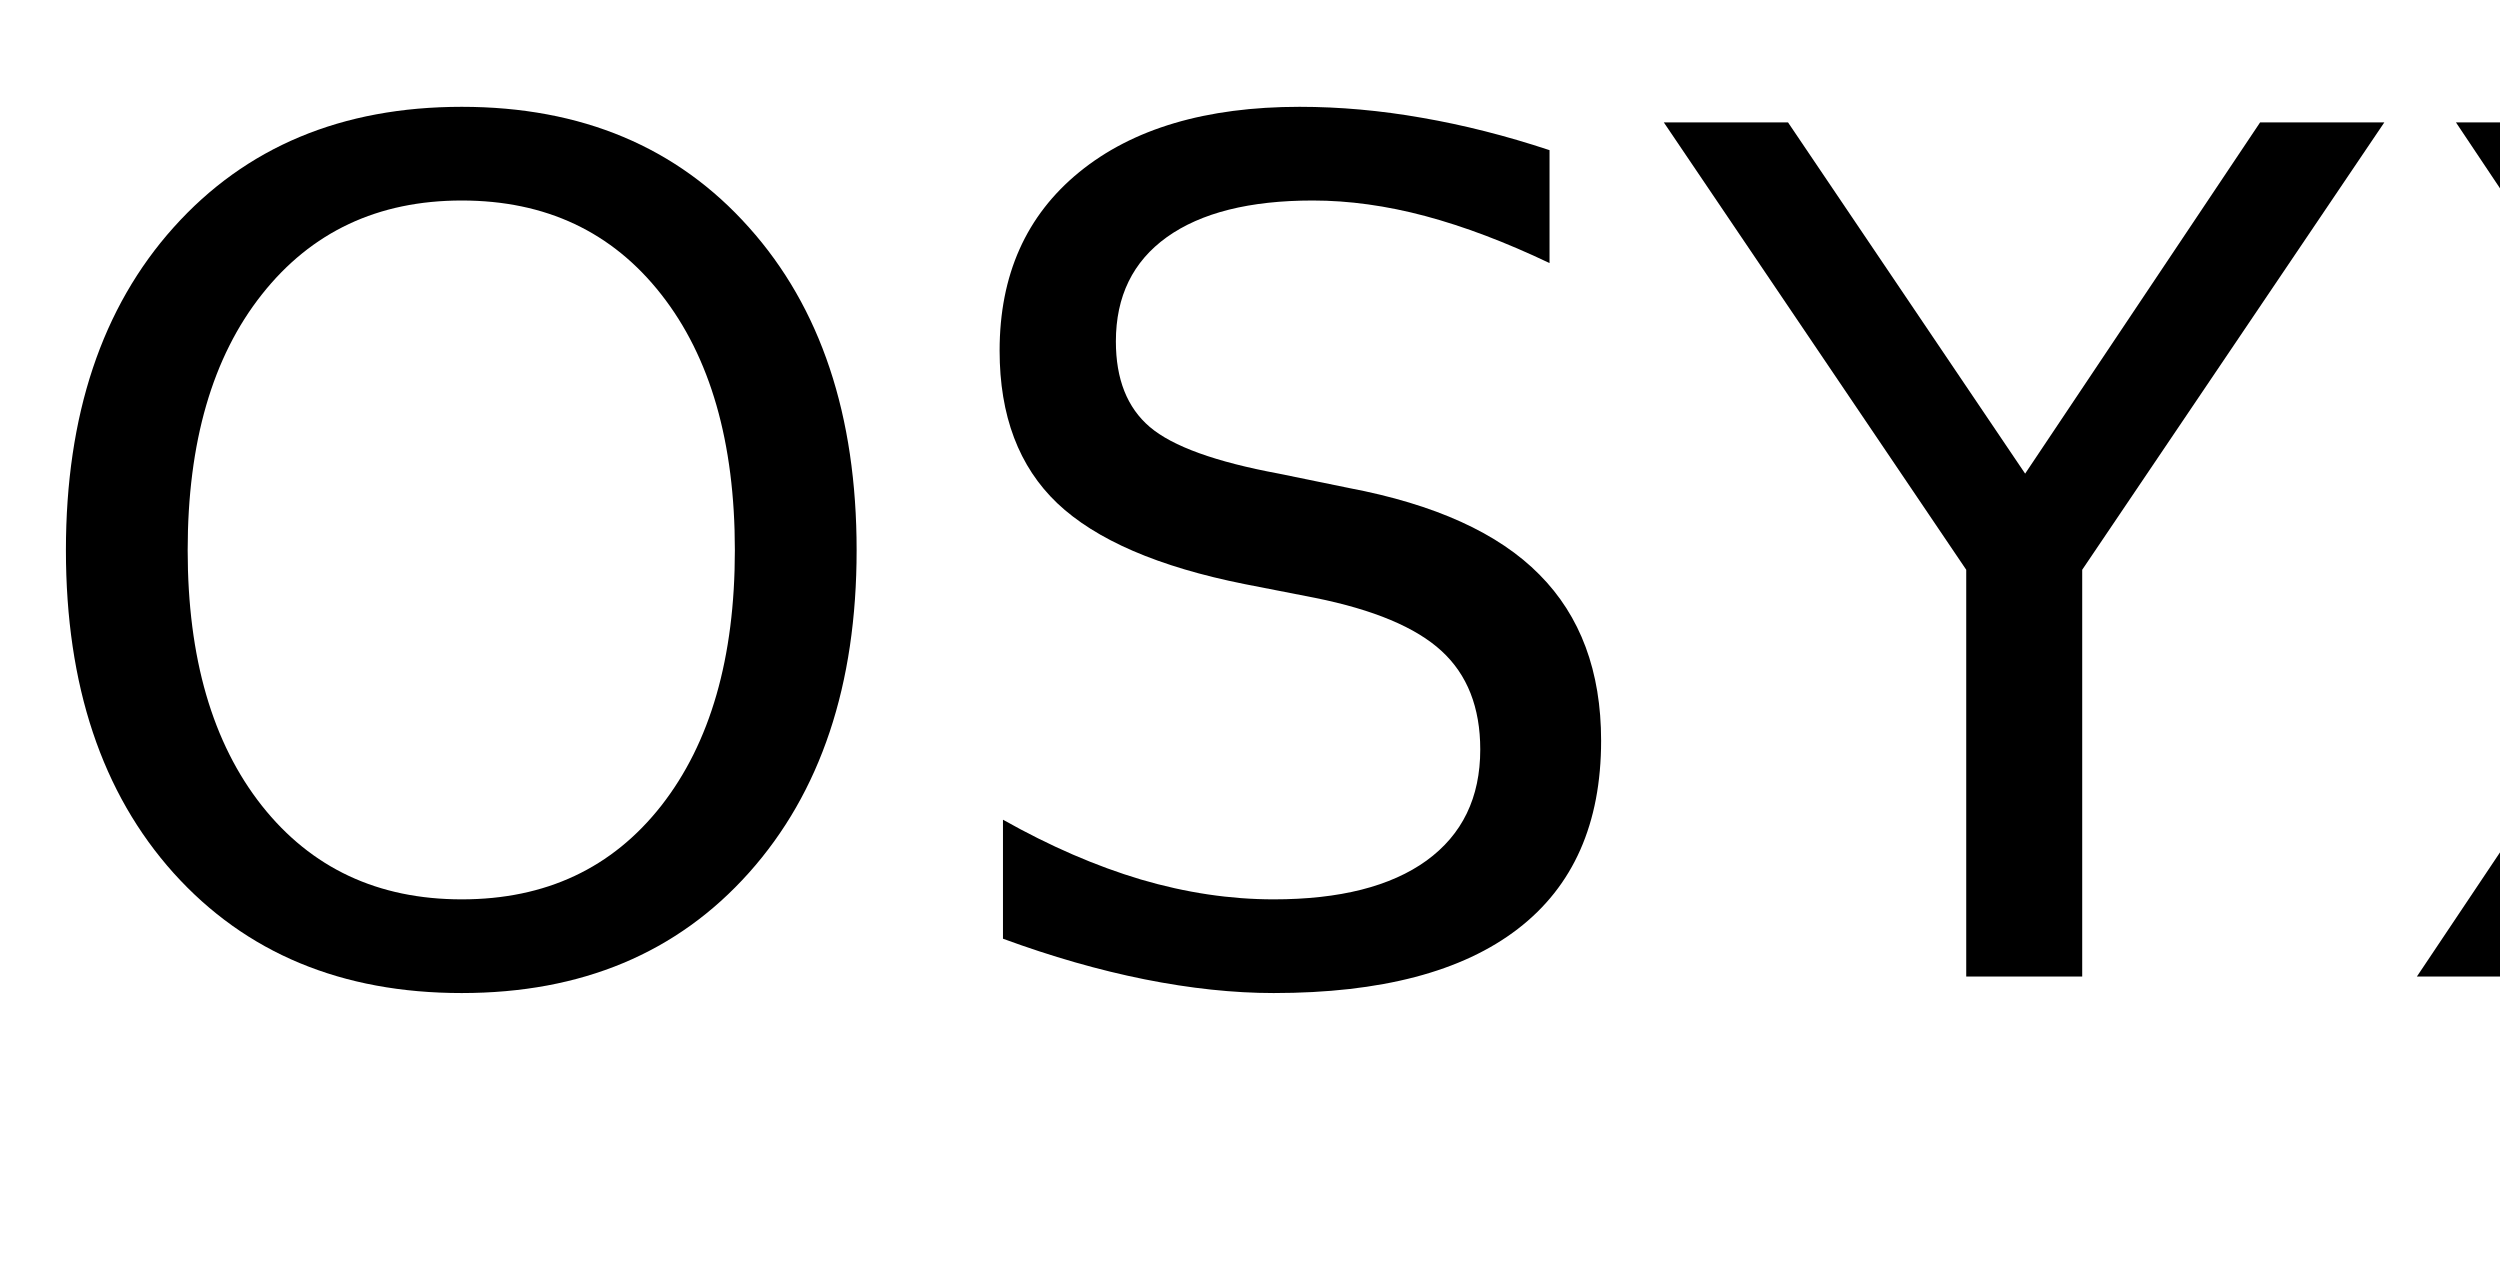
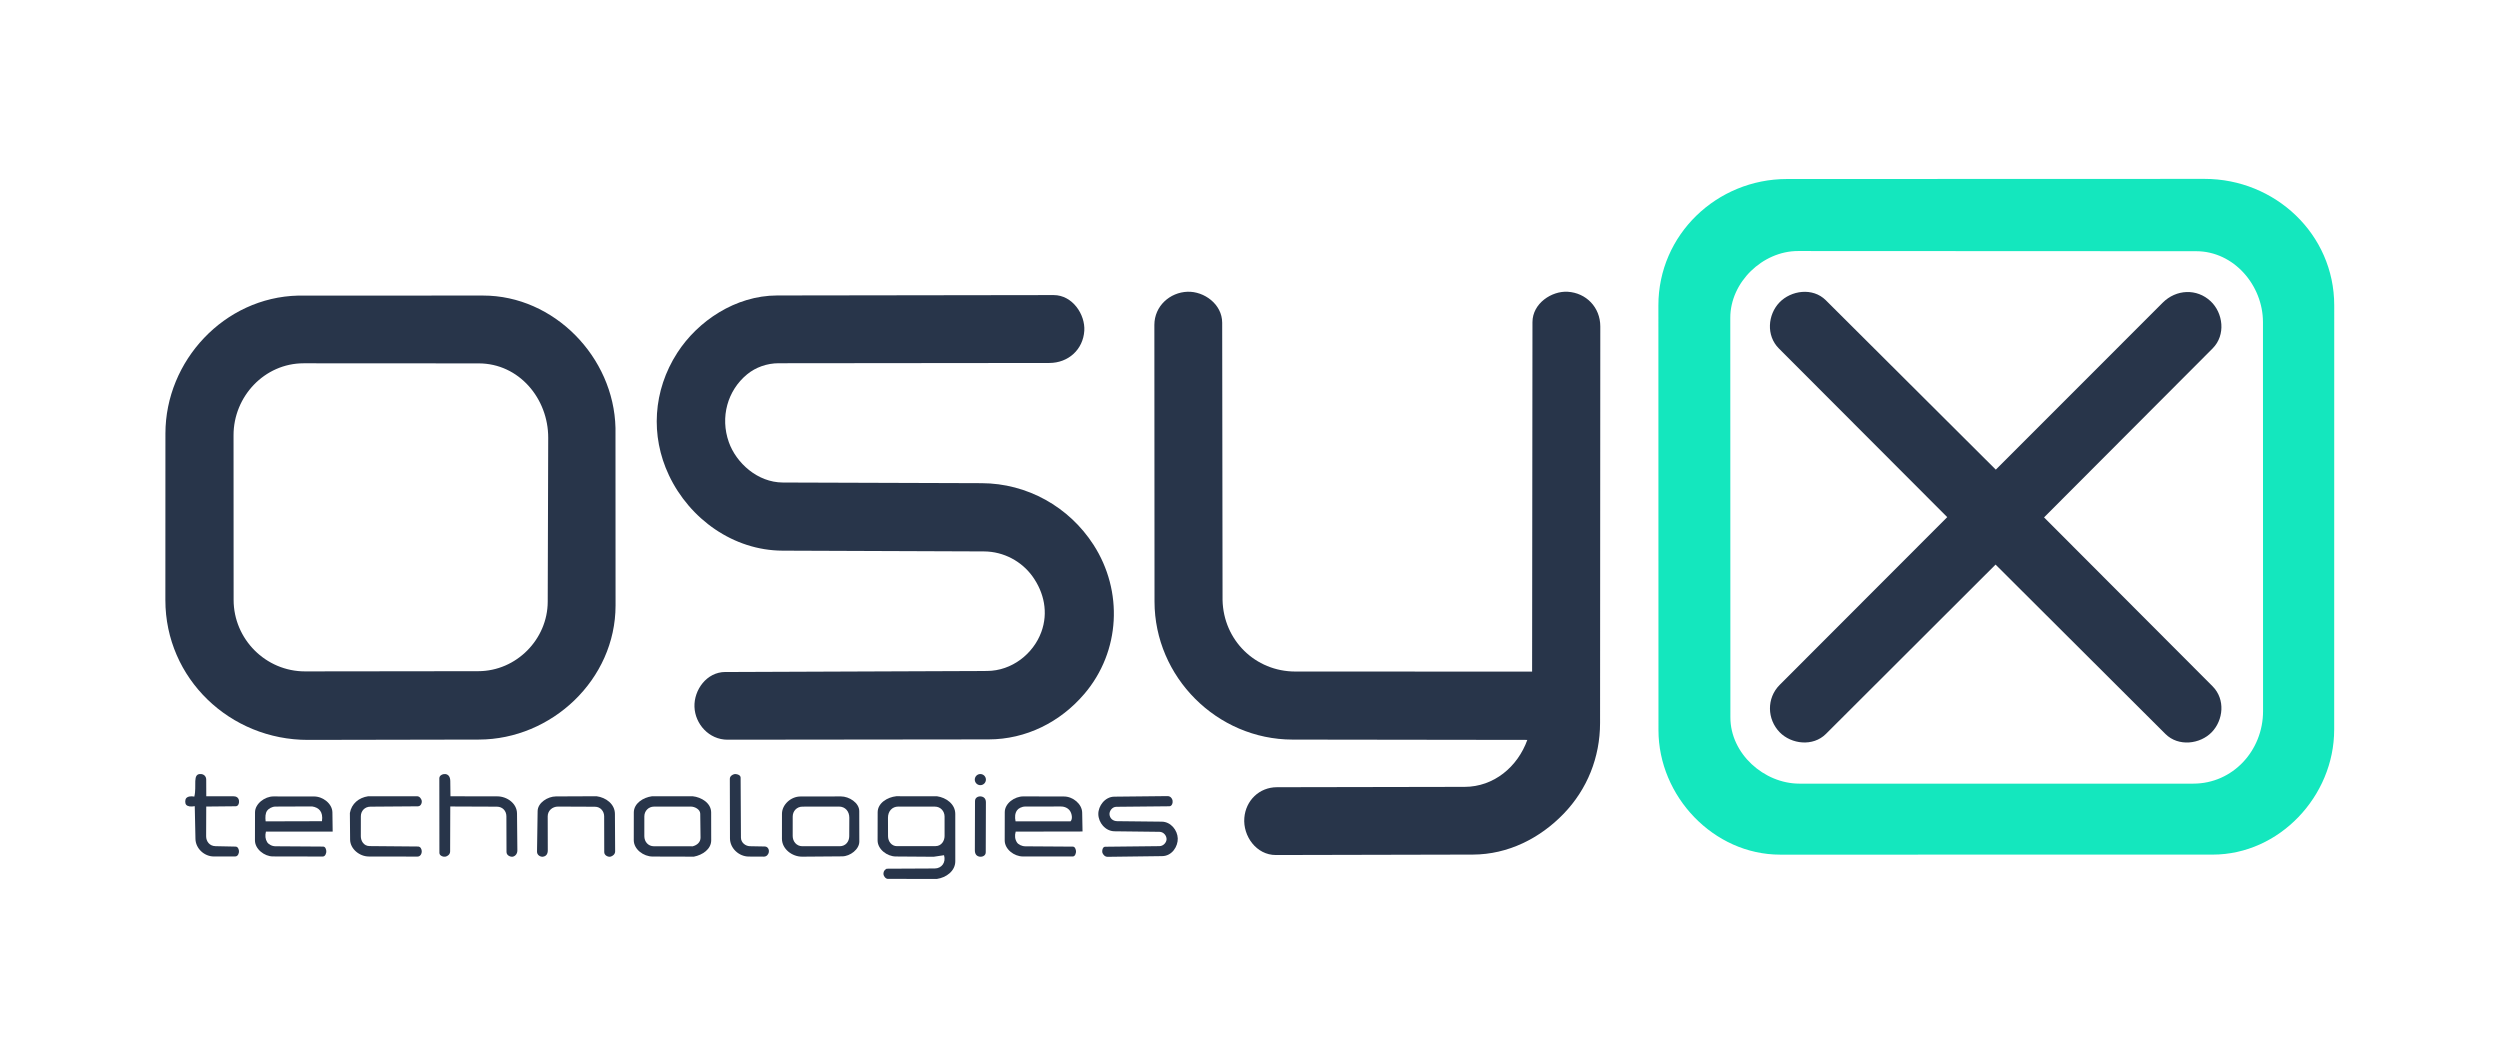
- <svg xmlns="http://www.w3.org/2000/svg" xmlns:xlink="http://www.w3.org/1999/xlink" width="128" height="65" viewBox="0 0 128 65">
+ <svg xmlns="http://www.w3.org/2000/svg" id="Layer_1" viewBox="0 0 442.5 187.25">
  <defs>
-     <g>
-       <g id="glyph-0-0">
-         <path d="M 23.641 -39.734 C 19.348 -39.734 15.938 -38.129 13.406 -34.922 C 10.875 -31.723 9.609 -27.359 9.609 -21.828 C 9.609 -16.316 10.875 -11.957 13.406 -8.75 C 15.938 -5.551 19.348 -3.953 23.641 -3.953 C 27.941 -3.953 31.348 -5.551 33.859 -8.75 C 36.367 -11.957 37.625 -16.316 37.625 -21.828 C 37.625 -27.359 36.367 -31.723 33.859 -34.922 C 31.348 -38.129 27.941 -39.734 23.641 -39.734 Z M 23.641 -44.531 C 29.773 -44.531 34.676 -42.473 38.344 -38.359 C 42.02 -34.254 43.859 -28.742 43.859 -21.828 C 43.859 -14.93 42.02 -9.426 38.344 -5.312 C 34.676 -1.207 29.773 0.844 23.641 0.844 C 17.492 0.844 12.578 -1.203 8.891 -5.297 C 5.211 -9.398 3.375 -14.91 3.375 -21.828 C 3.375 -28.742 5.211 -34.254 8.891 -38.359 C 12.578 -42.473 17.492 -44.531 23.641 -44.531 Z M 23.641 -44.531 " />
-       </g>
-       <g id="glyph-0-1">
-         <path d="M 32.109 -42.312 L 32.109 -36.531 C 29.859 -37.602 27.738 -38.406 25.75 -38.938 C 23.758 -39.469 21.836 -39.734 19.984 -39.734 C 16.754 -39.734 14.266 -39.109 12.516 -37.859 C 10.773 -36.609 9.906 -34.828 9.906 -32.516 C 9.906 -30.586 10.484 -29.129 11.641 -28.141 C 12.805 -27.148 15.008 -26.352 18.25 -25.75 L 21.828 -25.016 C 26.242 -24.18 29.5 -22.703 31.594 -20.578 C 33.695 -18.461 34.75 -15.629 34.75 -12.078 C 34.75 -7.836 33.328 -4.625 30.484 -2.438 C 27.641 -0.25 23.473 0.844 17.984 0.844 C 15.922 0.844 13.719 0.609 11.375 0.141 C 9.039 -0.328 6.625 -1.02 4.125 -1.938 L 4.125 -8.031 C 6.531 -6.676 8.883 -5.656 11.188 -4.969 C 13.5 -4.289 15.766 -3.953 17.984 -3.953 C 21.367 -3.953 23.977 -4.613 25.812 -5.938 C 27.645 -7.27 28.562 -9.164 28.562 -11.625 C 28.562 -13.781 27.898 -15.461 26.578 -16.672 C 25.266 -17.879 23.102 -18.785 20.094 -19.391 L 16.5 -20.094 C 12.082 -20.977 8.883 -22.359 6.906 -24.234 C 4.938 -26.109 3.953 -28.711 3.953 -32.047 C 3.953 -35.922 5.312 -38.969 8.031 -41.188 C 10.758 -43.414 14.52 -44.531 19.312 -44.531 C 21.363 -44.531 23.453 -44.344 25.578 -43.969 C 27.703 -43.602 29.879 -43.051 32.109 -42.312 Z M 32.109 -42.312 " />
-       </g>
-       <g id="glyph-0-2">
-         <path d="M -0.125 -43.734 L 6.234 -43.734 L 18.375 -25.75 L 30.406 -43.734 L 36.766 -43.734 L 21.297 -20.828 L 21.297 0 L 15.359 0 L 15.359 -20.828 Z M -0.125 -43.734 " />
-       </g>
-       <g id="glyph-0-3">
-         <path d="M 3.781 -43.734 L 10.141 -43.734 L 21 -27.484 L 31.938 -43.734 L 38.297 -43.734 L 24.234 -22.734 L 39.234 0 L 32.875 0 L 20.562 -18.609 L 8.172 0 L 1.781 0 L 17.406 -23.344 Z M 3.781 -43.734 " />
-       </g>
-     </g>
+     <style>.cls-1{fill:#28354a;}.cls-2{fill:#14e7be;}</style>
  </defs>
-   <g fill="rgb(0%, 0%, 0%)" fill-opacity="1">
-     <use xlink:href="#glyph-0-0" x="0" y="50" />
-     <use xlink:href="#glyph-0-1" x="47.227" y="50" />
-     <use xlink:href="#glyph-0-2" x="85.312" y="50" />
-     <use xlink:href="#glyph-0-3" x="121.963" y="50" />
-   </g>
+   <path class="cls-1" d="M156.939,153.761l8.518-.042c1.193-.006,2.016-1.045,1.637-2.349l-1.835.276-6.706-.048c-1.541-.011-3.221-1.278-3.218-2.85l.011-4.975c.004-1.651,1.743-2.677,3.3-2.84l7.197.005c1.63.23,3.24,1.383,3.241,3.123l.002,8.383c0,1.731-1.612,2.889-3.241,3.125l-8.678-.006c-.418-0-.735-.476-.784-.761-.057-.338.04-.764.557-1.04ZM165.603,149.76c1.054-.002,1.588-.964,1.588-1.785l-.002-3.443c-.001-.947-.703-1.758-1.704-1.76l-6.467-.01c-1.143-.002-1.851.867-1.847,1.972l.011,3.287c.003.89.615,1.752,1.586,1.75l6.835-.01Z" />
+   <path class="cls-1" d="M48.754,149.79l8.436.055c.441.003.54.552.566.789.032.29-.144.973-.624.972l-8.822-.018c-1.532-.003-3.186-1.316-3.183-2.842l.011-4.962c.003-1.528,1.74-2.818,3.253-2.816l7.199.006c1.583.001,3.225,1.287,3.246,2.821l.047,3.395-11.814-0c-.171.731-.112,1.328.214,1.863.231.378.824.733,1.47.737ZM56.988,145.352c.25-1.713-.566-2.431-1.748-2.613l-6.48.025c-.62.002-1.214.371-1.461.704-.347.469-.362,1.154-.282,1.911l9.971-.027Z" />
+   <path class="cls-1" d="M181.497,149.798l8.403.055c.405.003.529.563.554.792.029.274-.126.954-.576.954l-8.818-.004c-1.561-.001-3.23-1.282-3.227-2.846l.01-4.994c.003-1.579,1.748-2.797,3.303-2.793l7.192.018c1.575.004,3.178,1.324,3.207,2.849l.064,3.346-11.831.021c-.204.723-.137,1.342.218,1.905.233.369.842.693,1.502.697ZM189.487,145.375c.42-.426.221-1.388-.108-1.859-.336-.48-.915-.768-1.624-.767l-6.258.007c-.649.001-1.241.327-1.484.675-.358.51-.421,1.167-.258,1.947l9.733-.002Z" />
+   <path class="cls-1" d="M205.715,151.534l-9.664.123c-.49.006-.773-.378-.902-.659-.13-.281-.039-1.121.457-1.126l9.614-.105c.697-.008,1.218-.631,1.26-1.164.05-.628-.481-1.362-1.253-1.371l-7.945-.093c-1.652-.019-2.863-1.546-2.88-3.046-.016-1.437,1.172-3.067,2.832-3.084l9.404-.099c.542-.006.823.417.898.736.087.371-.053,1.06-.564,1.065l-9.382.093c-.767.008-1.242.781-1.21,1.318.042.7.575,1.217,1.368,1.226l7.877.085c1.631.018,2.786,1.531,2.838,2.955.051,1.41-1.004,3.123-2.749,3.145Z" />
+   <path class="cls-1" d="M122.808,151.628l-7.294-.019c-1.595-.004-3.34-1.264-3.337-2.908l.007-4.884c.002-1.639,1.686-2.674,3.22-2.879l7.201-.002c1.554.168,3.264,1.208,3.268,2.869l.01,4.924c.003,1.572-1.531,2.604-3.073,2.901ZM122.601,149.796c.847-.214,1.403-.777,1.394-1.547l-.052-4.219c-.009-.773-.966-1.269-1.694-1.268l-6.487.008c-.983.001-1.713.774-1.714,1.728l-.002,3.499c-.001.987.677,1.793,1.707,1.793l6.848.005Z" />
+   <path class="cls-1" d="M149.072,151.574l-7.084.056c-1.79.014-3.586-1.364-3.584-3.174l.005-4.417c.002-1.626,1.59-3.056,3.251-3.059l7.2-.013c1.418-.003,3.223,1.122,3.227,2.589l.012,5.401c.003,1.367-1.614,2.607-3.027,2.618ZM148.621,149.783c1.093 0,1.69-.862,1.694-1.766l.014-3.283c.005-1.105-.704-1.975-1.847-1.972l-6.441.013c-1.012.002-1.732.785-1.732,1.757l-.002,3.438c-.001.962.674,1.812,1.705,1.812l6.609.001Z" />
+   <path class="cls-1" d="M89.651,150.794l-.019-6.312c-.003-.963-.681-1.698-1.682-1.702l-8.251-.033-.026,7.956c-.002.544-.47.863-.86.933-.311.056-1.038-.137-1.039-.678l-.013-13.198c-.001-.586.716-.803,1.088-.751.576.081.842.56.851,1.238l.034,2.694,8.282.013c1.725.003,3.478,1.247,3.495,3.024l.063,6.531c.005.566-.31.987-.77,1.113-.352.097-1.152-.144-1.154-.828Z" />
+   <path class="cls-1" d="M65.406,149.757l8.553.075c.505.004.668.474.692.822.025.36-.199.963-.751.962l-8.624-.015c-1.652-.003-3.294-1.355-3.308-2.986l-.039-4.712c.29-1.655,1.58-2.723,3.245-2.968l8.654.002c.455 0.0.744.469.81.754.086.37-.115,1.022-.669,1.026l-8.421.064c-.973.007-1.676.749-1.677,1.695l-.005,3.55c-.001.808.515,1.721,1.541,1.73Z" />
+   <path class="cls-1" d="M105.314,142.793l-6.532-.029c-.998-.004-1.839.712-1.837,1.721l.013,6.023c.001.65-.288,1.061-.877,1.129-.419.049-1.038-.268-1.029-.895l.108-7.182c.022-1.491,1.814-2.588,3.231-2.594l7.199-.032c1.666.223,3.241,1.382,3.251,3.128l.038,6.634c.003.519-.466.853-.829.934-.416.094-1.098-.22-1.099-.796l-.015-6.352c-.002-.85-.617-1.683-1.622-1.688Z" />
+   <path class="cls-1" d="M38.137,149.773l3.554.074c.449.009.578.505.607.784.035.34-.167.96-.657.961l-3.795.003c-1.682.001-3.215-1.41-3.251-3.104l-.123-5.799c-.715.135-1.269.045-1.52-.248-.229-.267-.207-.89-.007-1.145.249-.318.817-.431,1.45-.301.483-1.892-.428-4.147,1.215-3.99.478.046.889.394.891.992l.01,2.942,4.752-.008c.595-.001.926.251,1.027.706.078.35-.027,1.063-.564,1.068l-5.221.052-.019,5.255c-.003.907.597,1.735,1.652,1.757Z" />
+   <path class="cls-1" d="M135.357,149.827c.608.011.797.625.732.991-.069.386-.369.809-.885.807l-2.692-.014c-1.699-.009-3.302-1.446-3.306-3.214l-.026-10.525c-.001-.499.451-.752.741-.835.34-.098,1.165.077,1.168.592l.059,10.636c.005.869.787,1.5,1.6,1.515l2.61.048Z" />
+   <path class="cls-1" d="M174.477,150.856c-.002.676-.715.828-1.036.784-.593-.08-.893-.47-.891-1.139l.026-8.711c.002-.635.581-.872,1.041-.822.501.054.89.373.888,1.027l-.028,8.86Z" />
+   <circle class="cls-1" cx="173.521" cy="137.989" r=".985" />
+   <path class="cls-1" d="M260.686,151.261l-34.857.079c-3.456.008-5.847-3.362-5.583-6.576.253-3.081,2.648-5.422,5.773-5.428l33.223-.061c5.157-.01,9.374-3.528,11.095-8.312l-41.567-.056c-13.351-.018-24.414-11.059-24.421-24.432l-.026-48.953c-.002-3.356,2.761-5.784,5.88-5.882,2.917-.092,6.119,2.187,6.124,5.487l.065,49.095c.161,7.088,5.781,12.638,12.895,12.64l41.895.011.064-61.85c.003-3.333,3.416-5.551,6.237-5.382,3.251.195,5.772,2.742,5.77,6.144l-.041,70.177c-.004,6.09-2.274,11.747-6.447,16.072s-9.821,7.214-16.078,7.228Z" />
+   <path class="cls-1" d="M191.931,122.817c-4.274,5.019-10.351,8.05-16.945,8.057l-46.208.053c-3.307.004-5.753-2.806-5.858-5.815-.104-2.985,2.15-6.159,5.453-6.171l46.331-.181c4.397-.017,8.195-3.027,9.612-6.898,1.253-3.423.505-6.98-1.585-9.872-1.882-2.604-5.045-4.374-8.567-4.388l-35.663-.136c-8.671-.033-16.432-5.588-20.104-13.354-3.293-6.964-2.824-14.988,1.485-21.669,3.614-5.604,10.286-10.134,17.669-10.145l48.937-.069c3.356-.005,5.618,3.457,5.433,6.322-.212,3.29-2.794,5.691-6.198,5.695l-47.908.048c-2.052.002-4.063.713-5.588,1.971-3.455,2.849-4.788,7.571-3.228,11.988,1.301,3.683,5.081,7.137,9.561,7.152l35.185.117c8.072.027,15.463,4.17,19.807,10.907,5.268,8.17,4.787,18.863-1.62,26.388Z" />
+   <path class="cls-2" d="M413.15,129.155c-.001,11.761-9.712,22.11-21.503,22.111l-76.549.006c-11.819.001-21.547-10.352-21.549-22.032l-.014-75.185c-.002-12.534,10.352-22.367,22.757-22.37l73.92-.022c12.458-.004,22.948,9.766,22.947,22.391l-.008,75.102ZM400.561,125.875l-.016-68.863c-.001-6.473-5.118-12.544-11.822-12.548l-70.471-.032c-6.256-.003-11.992,5.508-11.991,11.822l.018,70.74c.002,6.407,5.952,11.71,12.222,11.71l69.717-0c6.993-0,12.344-5.853,12.343-12.829Z" />
+   <path class="cls-1" d="M391.617,121.464c2.326,2.332,1.905,6.023-.142,8.137-2.044,2.111-5.887,2.611-8.189.316l-30.07-29.986-30.029,29.975c-2.293,2.288-6.117,1.813-8.173-.287-2.239-2.288-2.379-6.024-.002-8.403l29.648-29.683-29.796-29.85c-2.297-2.301-1.963-5.996.095-8.147,2.042-2.135,5.89-2.706,8.209-.394l30.091,29.986,29.532-29.546c2.395-2.396,6.049-2.561,8.502-.255,2.181,2.051,2.732,5.949.331,8.355l-29.827,29.896,29.821,29.887Z" />
+   <path class="cls-1" d="M108.954,107.153c.005,13.127-11.323,23.726-24.185,23.75l-30.239.059c-13.82.027-25.263-10.87-25.259-24.751l.009-29.471c.004-12.885,10.419-24.105,23.49-24.419l32.737-.008c12.557-.003,23.144,10.892,23.434,23.424l.013,31.416ZM84.649,118.799c6.787-.008,12.277-5.685,12.297-12.284l.087-29.026c.021-6.926-5.158-13.165-12.297-13.169l-30.985-.017c-6.944-.004-12.416,5.884-12.414,12.721l.013,29.162c.003,6.937,5.677,12.658,12.658,12.65l30.641-.037Z" />
</svg>
